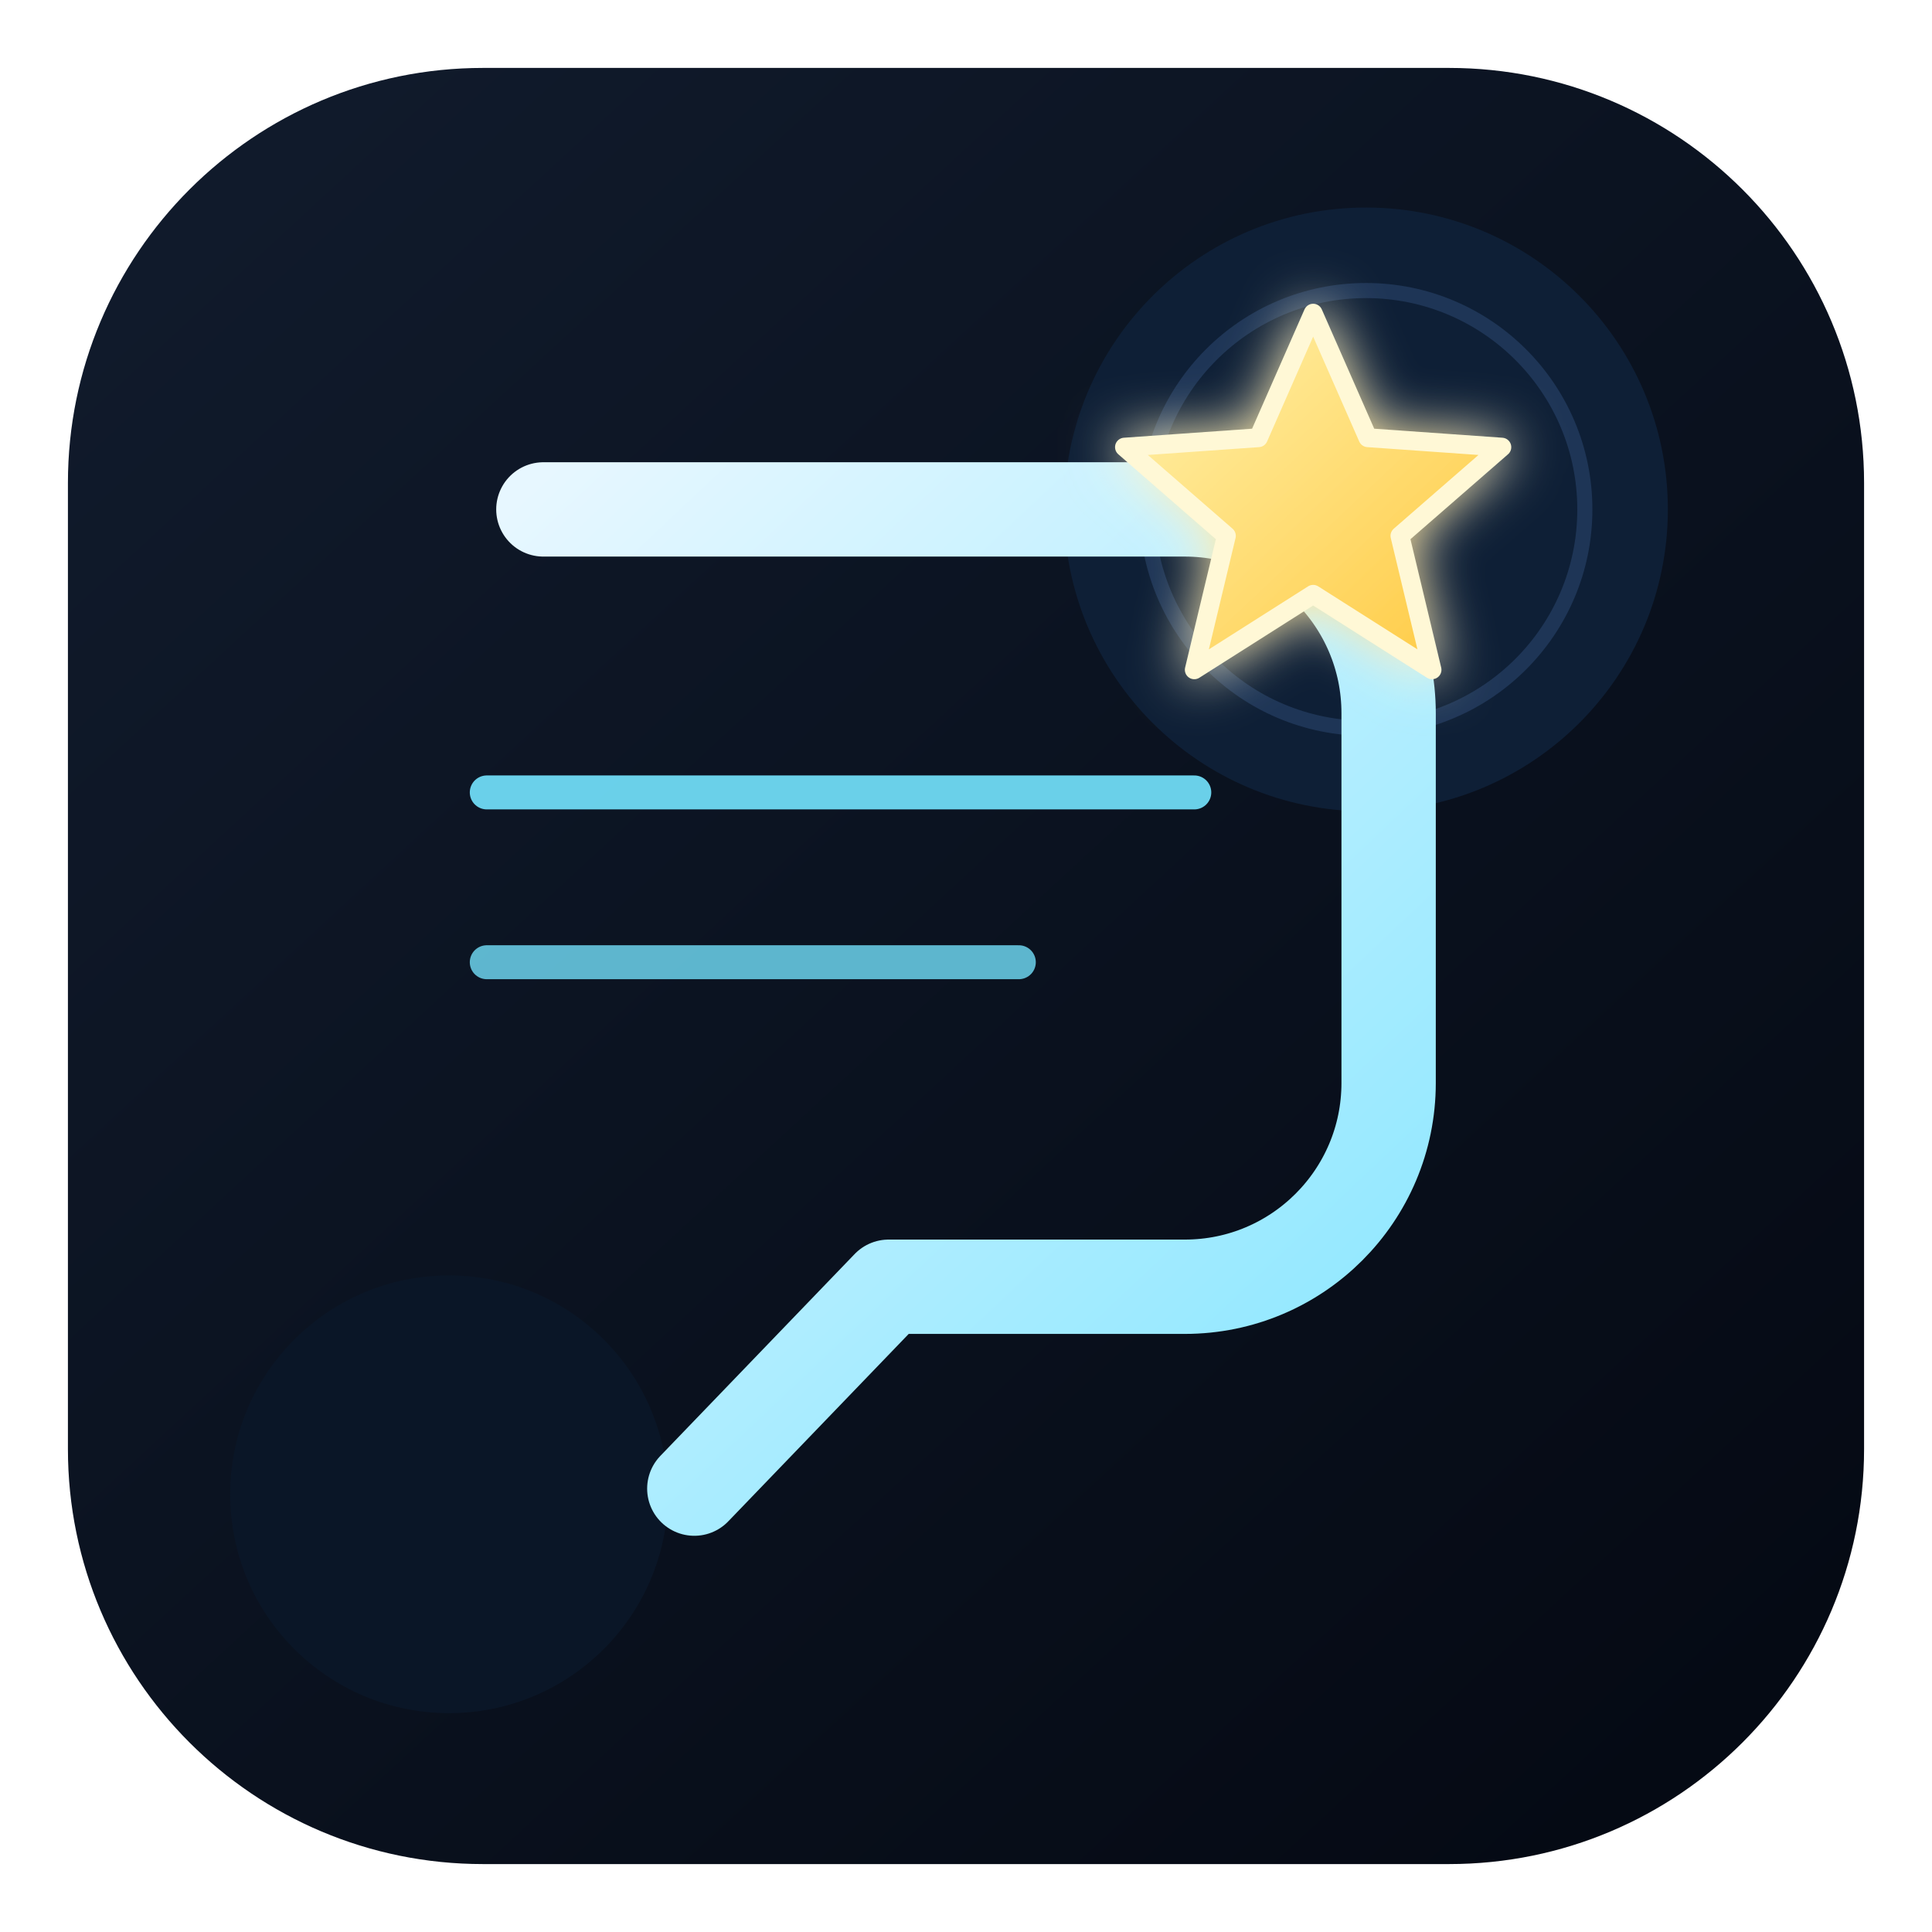
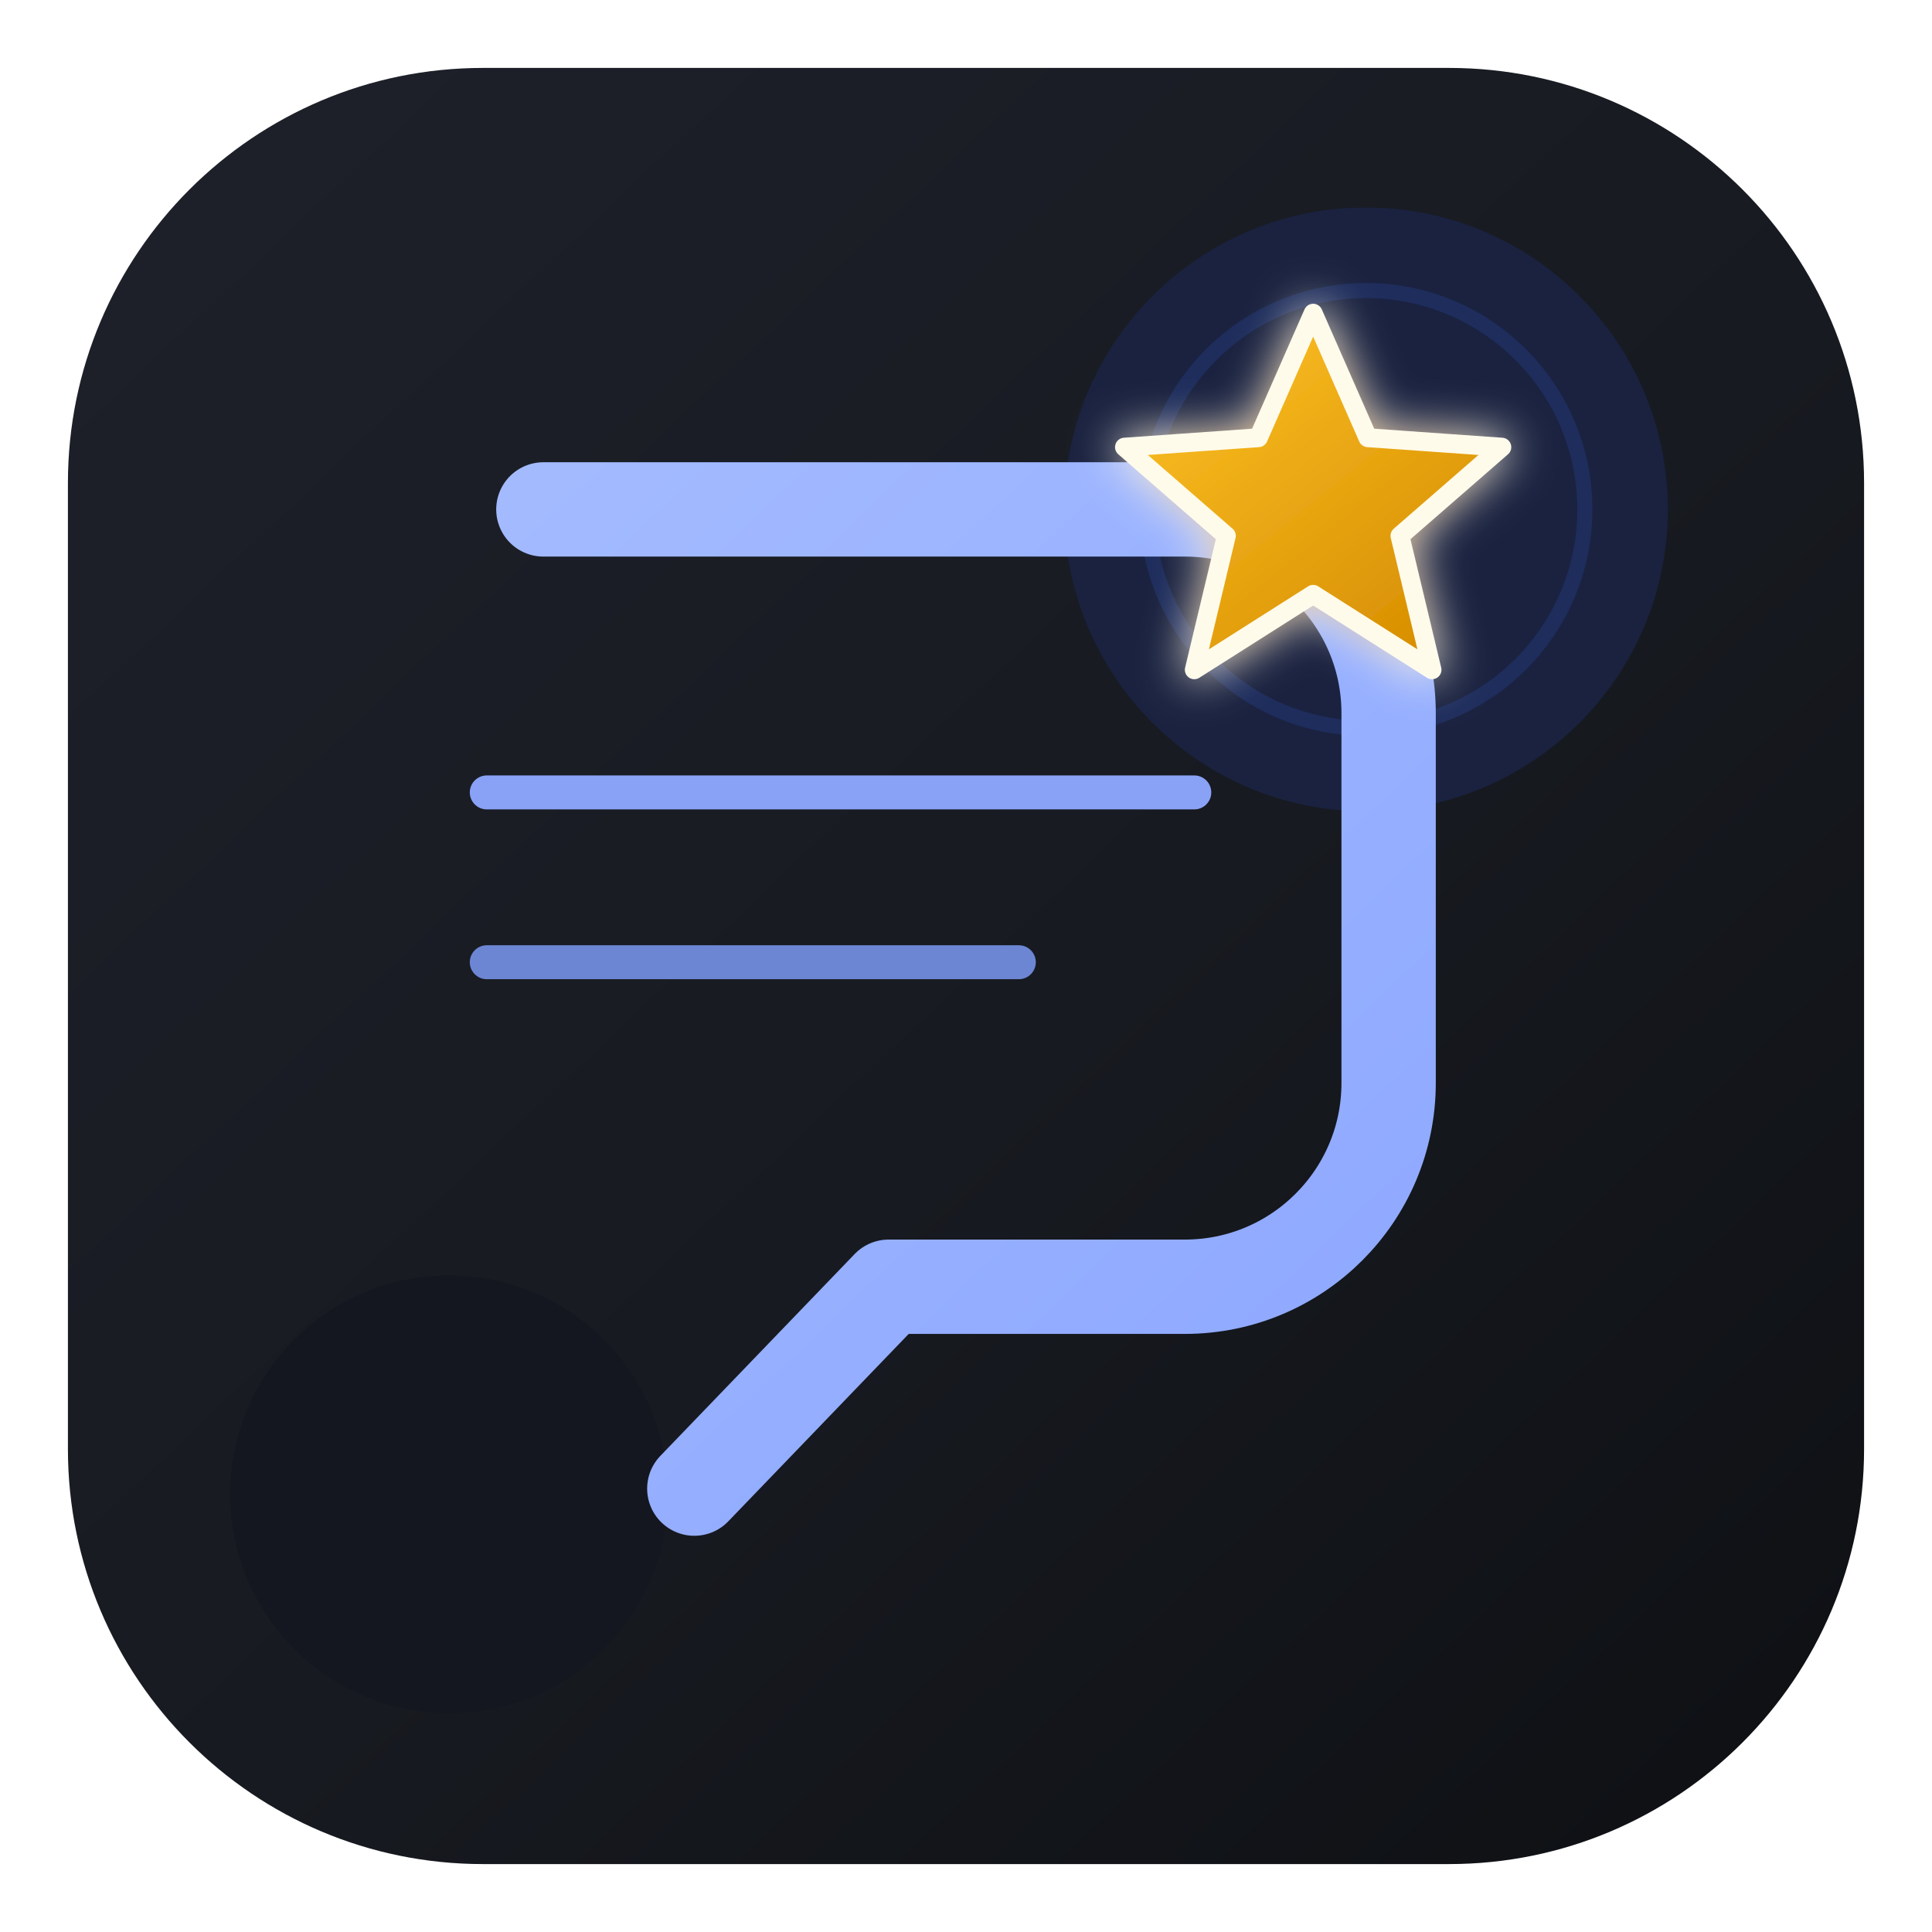
<svg xmlns="http://www.w3.org/2000/svg" width="1024" height="1024" viewBox="0 0 1024 1024" fill="none">
  <defs>
-     <linearGradient id="bg" x1="128" y1="96" x2="896" y2="928" gradientUnits="userSpaceOnUse">
-       <stop offset="0" stop-color="#101A2B" />
-       <stop offset="1" stop-color="#050A14" />
+     <linearGradient id="bg" x1="112" y1="88" x2="912" y2="936" gradientUnits="userSpaceOnUse">
+       <stop offset="0" stop-color="#1D2029" />
+       <stop offset="0.55" stop-color="#171A20" />
+       <stop offset="1" stop-color="#0F1115" />
    </linearGradient>
    <linearGradient id="stroke" x1="296" y1="244" x2="759" y2="734" gradientUnits="userSpaceOnUse">
-       <stop offset="0" stop-color="#E7F7FF" />
-       <stop offset="1" stop-color="#8CE7FF" />
+       <stop offset="0" stop-color="#A3BAFF" />
+       <stop offset="1" stop-color="#8EA8FF" />
    </linearGradient>
-     <linearGradient id="star" x1="0" y1="0" x2="1" y2="1">
-       <stop offset="0" stop-color="#FFF3B0" />
-       <stop offset="1" stop-color="#FFC83D" />
+     <linearGradient id="star" x1="626" y1="178" x2="764" y2="348" gradientUnits="userSpaceOnUse">
+       <stop offset="0" stop-color="#FBBF24" />
+       <stop offset="1" stop-color="#D68D00" />
    </linearGradient>
-     <filter id="glow" x="-20%" y="-20%" width="140%" height="140%">
-       <feGaussianBlur stdDeviation="14" result="blur" />
+     <filter id="glow" x="-24%" y="-24%" width="148%" height="148%">
+       <feGaussianBlur stdDeviation="12" result="blur" />
      <feMerge>
        <feMergeNode in="blur" />
        <feMergeNode in="SourceGraphic" />
      </feMerge>
    </filter>
  </defs>
  <rect x="36" y="36" width="952" height="952" rx="220" fill="url(#bg)" />
-   <circle cx="724" cy="270" r="160" fill="#0E1F36" />
-   <circle cx="724" cy="270" r="116" stroke="#1E3556" stroke-width="8" />
-   <circle cx="238" cy="792" r="116" fill="#0A1627" />
+   <circle cx="724" cy="270" r="160" fill="#1A2240" />
+   <circle cx="724" cy="270" r="116" stroke="#1E2D5C" stroke-width="8" />
+   <circle cx="238" cy="792" r="116" fill="#141720" />
  <path d="M288 270H628C687.647 270 736 318.353 736 378V574C736 633.647 687.647 682 628 682H471L368 789" stroke="url(#stroke)" stroke-width="50" stroke-linecap="round" stroke-linejoin="round" />
-   <path d="M258 420H633" stroke="#74E4FF" stroke-width="18" stroke-linecap="round" opacity="0.9" />
-   <path d="M258 510H540" stroke="#74E4FF" stroke-width="18" stroke-linecap="round" opacity="0.78" />
-   <path d="M696 166L725 232L796 237L742 284L759 355L696 315L633 355L650 284L596 237L667 232L696 166Z" fill="url(#star)" stroke="#FFF8D6" stroke-width="10" stroke-linejoin="round" filter="url(#glow)" />
+   <path d="M258 420H633" stroke="#8EA8FF" stroke-width="18" stroke-linecap="round" opacity="0.96" />
+   <path d="M258 510H540" stroke="#7A97F0" stroke-width="18" stroke-linecap="round" opacity="0.86" />
+   <path d="M696 166L725 232L796 237L742 284L759 355L696 315L633 355L650 284L596 237L667 232L696 166Z" fill="url(#star)" stroke="#FFFBEB" stroke-width="10" stroke-linejoin="round" filter="url(#glow)" />
</svg>
